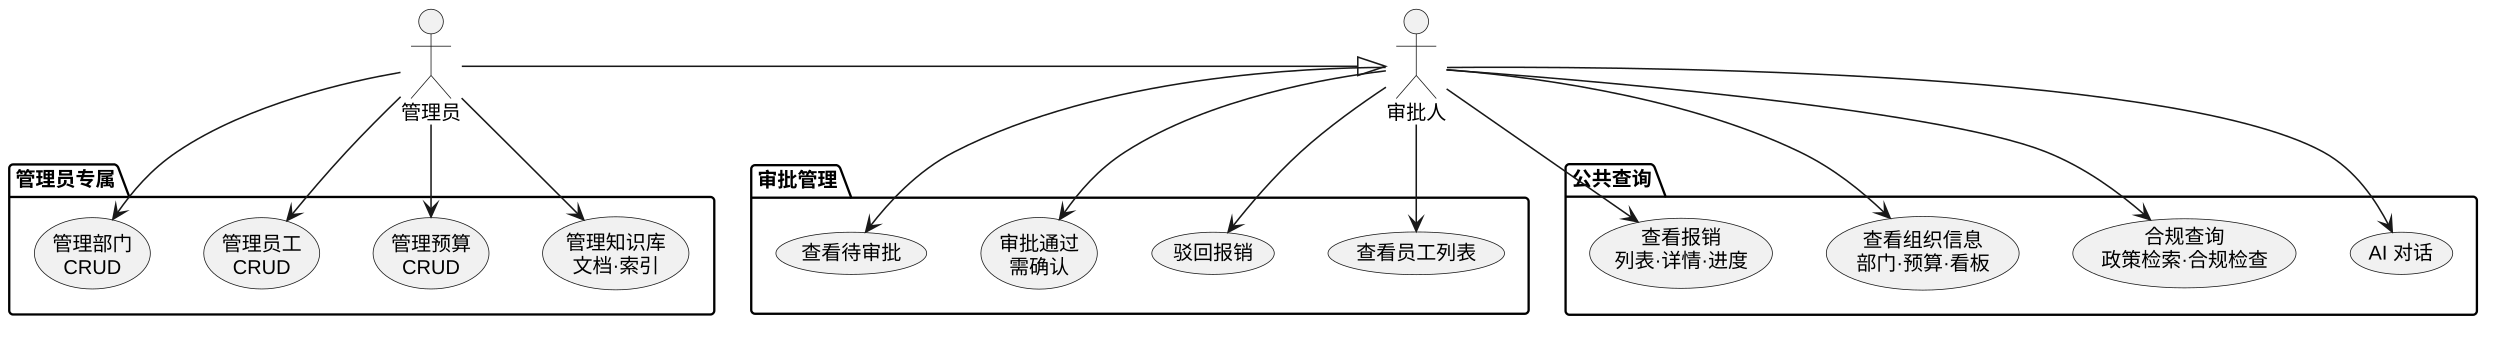
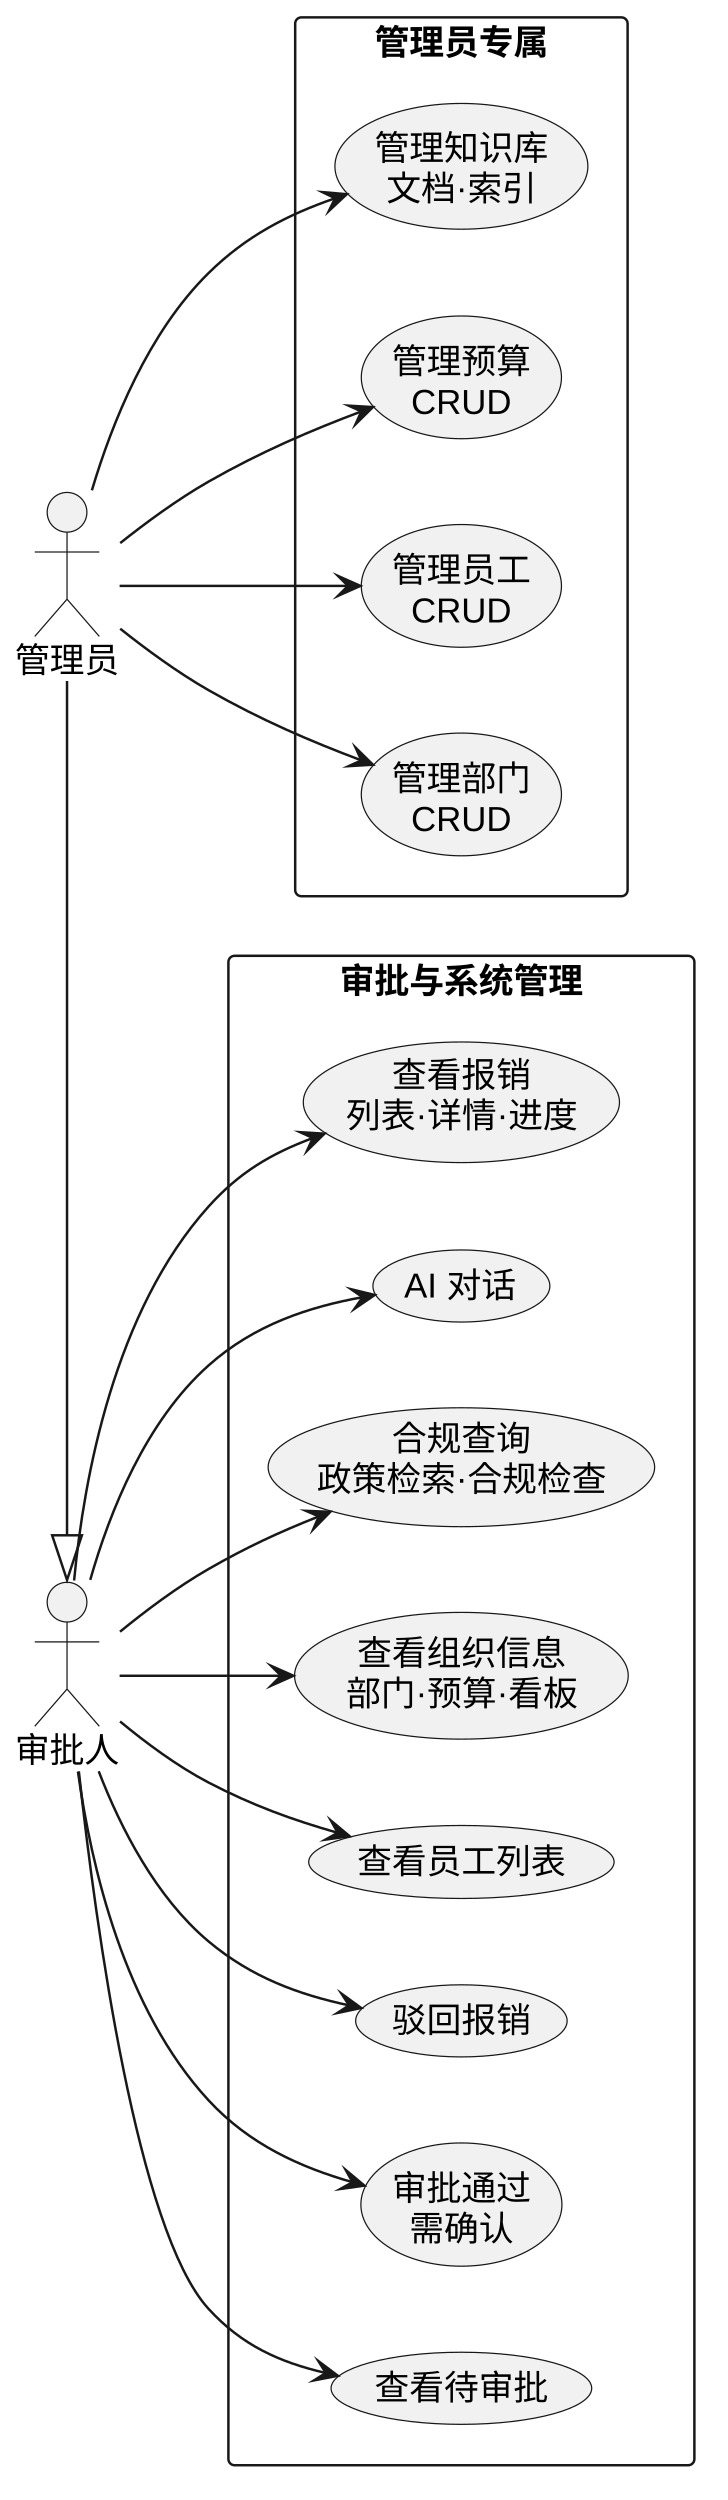
- <svg xmlns="http://www.w3.org/2000/svg" contentStyleType="text/css" data-diagram-type="DESCRIPTION" height="219px" preserveAspectRatio="none" style="width:1624px;height:219px;background:#FFFFFF;" version="1.1" viewBox="0 0 1624 219" width="1624px" zoomAndPan="magnify">
+ <svg xmlns="http://www.w3.org/2000/svg" contentStyleType="text/css" data-diagram-type="DESCRIPTION" height="1007px" preserveAspectRatio="none" style="width:293px;height:1007px;background:#FFFFFF;" version="1.1" viewBox="0 0 293 1007" width="293px" zoomAndPan="magnify">
  <defs />
  <g>
-     <g class="cluster" data-qualified-name="...." data-source-line="10" id="ent0004">
-       <path d="M490.5,107.29 L543.5,107.29 A3.75,3.75 0 0 1 546,109.79 L553,128.423 L990.5,128.423 A2.5,2.5 0 0 1 993,130.923 L993,201.32 A2.5,2.5 0 0 1 990.5,203.82 L490.5,203.82 A2.5,2.5 0 0 1 488,201.32 L488,109.79 A2.5,2.5 0 0 1 490.5,107.29" fill="none" style="stroke:#000000;stroke-width:1.5;" />
-       <line style="stroke:#000000;stroke-width:1.5;" x1="488" x2="553" y1="128.423" y2="128.423" />
-       <text fill="#000000" font-family="Arial" font-size="13" font-weight="700" lengthAdjust="spacing" textLength="52" x="492" y="121.357">审批管理</text>
+     <g class="cluster" data-qualified-name="......." data-source-line="11" id="ent0004">
+       <rect fill="none" height="608" rx="2.5" ry="2.5" style="stroke:#181818;stroke-width:1;" width="187.7" x="92" y="385" />
+       <text fill="#000000" font-family="Arial" font-size="14" font-weight="700" lengthAdjust="spacing" textLength="98" x="136.85" y="399.995">审批与系统管理</text>
    </g>
-     <g class="cluster" data-qualified-name="...." data-source-line="17" id="ent0009">
-       <path d="M1019.5,106.63 L1072.5,106.63 A3.75,3.75 0 0 1 1075,109.13 L1082,127.763 L1606.5,127.763 A2.5,2.5 0 0 1 1609,130.263 L1609,201.97 A2.5,2.5 0 0 1 1606.5,204.47 L1019.5,204.47 A2.5,2.5 0 0 1 1017,201.97 L1017,109.13 A2.5,2.5 0 0 1 1019.5,106.63" fill="none" style="stroke:#000000;stroke-width:1.5;" />
-       <line style="stroke:#000000;stroke-width:1.5;" x1="1017" x2="1082" y1="127.763" y2="127.763" />
-       <text fill="#000000" font-family="Arial" font-size="13" font-weight="700" lengthAdjust="spacing" textLength="52" x="1021" y="120.697">公共查询</text>
+     <g class="cluster" data-qualified-name="....." data-source-line="22" id="ent0013">
+       <rect fill="none" height="354" rx="2.5" ry="2.5" style="stroke:#181818;stroke-width:1;" width="133.9" x="118.9" y="7" />
+       <text fill="#000000" font-family="Arial" font-size="14" font-weight="700" lengthAdjust="spacing" textLength="70" x="150.85" y="21.995">管理员专属</text>
    </g>
-     <g class="cluster" data-qualified-name="....." data-source-line="24" id="ent0014">
-       <path d="M8.5,106.82 L74.5,106.82 A3.75,3.75 0 0 1 77,109.32 L84,127.953 L461.5,127.953 A2.5,2.5 0 0 1 464,130.453 L464,201.78 A2.5,2.5 0 0 1 461.5,204.28 L8.5,204.28 A2.5,2.5 0 0 1 6,201.78 L6,109.32 A2.5,2.5 0 0 1 8.5,106.82" fill="none" style="stroke:#000000;stroke-width:1.5;" />
-       <line style="stroke:#000000;stroke-width:1.5;" x1="6" x2="84" y1="127.953" y2="127.953" />
-       <text fill="#000000" font-family="Arial" font-size="13" font-weight="700" lengthAdjust="spacing" textLength="65" x="10" y="120.887">管理员专属</text>
+     <g class="entity" data-qualified-name="........UC1" data-source-line="12" id="ent0005">
+       <ellipse cx="185.847" cy="962.004" fill="#F1F1F1" rx="52.497" ry="14.524" style="stroke:#181818;stroke-width:0.5;" />
+       <text fill="#000000" font-family="Arial" font-size="14" lengthAdjust="spacing" textLength="70" x="150.847" y="966.652">查看待审批</text>
    </g>
-     <g class="entity" data-qualified-name=".....UC1" data-source-line="11" id="ent0005">
-       <ellipse cx="553.002" cy="164.55" fill="#F1F1F1" rx="48.962" ry="13.7" style="stroke:#181818;stroke-width:0.5;" />
-       <text fill="#000000" font-family="Arial" font-size="13" lengthAdjust="spacing" textLength="65" x="520.502" y="168.617">查看待审批</text>
+     <g class="entity" data-qualified-name="........UC2" data-source-line="13" id="ent0006">
+       <ellipse cx="185.855" cy="888.003" fill="#F1F1F1" rx="40.495" ry="24.823" style="stroke:#181818;stroke-width:0.5;" />
+       <text fill="#000000" font-family="Arial" font-size="14" lengthAdjust="spacing" textLength="56" x="157.855" y="886.286">审批通过</text>
+       <text fill="#000000" font-family="Arial" font-size="14" lengthAdjust="spacing" textLength="42" x="164.855" y="902.583">需确认</text>
    </g>
-     <g class="entity" data-qualified-name=".....UC2" data-source-line="12" id="ent0006">
-       <ellipse cx="674.997" cy="164.554" fill="#F1F1F1" rx="37.817" ry="23.265" style="stroke:#181818;stroke-width:0.5;" />
-       <text fill="#000000" font-family="Arial" font-size="13" lengthAdjust="spacing" textLength="52" x="648.997" y="162.71">审批通过</text>
-       <text fill="#000000" font-family="Arial" font-size="13" lengthAdjust="spacing" textLength="39" x="655.497" y="177.842">需确认</text>
+     <g class="entity" data-qualified-name="........UC3" data-source-line="14" id="ent0007">
+       <ellipse cx="185.848" cy="814.004" fill="#F1F1F1" rx="42.598" ry="14.524" style="stroke:#181818;stroke-width:0.5;" />
+       <text fill="#000000" font-family="Arial" font-size="14" lengthAdjust="spacing" textLength="56" x="157.848" y="818.652">驳回报销</text>
    </g>
-     <g class="entity" data-qualified-name=".....UC3" data-source-line="13" id="ent0007">
-       <ellipse cx="788" cy="164.55" fill="#F1F1F1" rx="39.77" ry="13.7" style="stroke:#181818;stroke-width:0.5;" />
-       <text fill="#000000" font-family="Arial" font-size="13" lengthAdjust="spacing" textLength="52" x="762" y="168.617">驳回报销</text>
+     <g class="entity" data-qualified-name="........UC4" data-source-line="15" id="ent0008">
+       <ellipse cx="185.854" cy="750.003" fill="#F1F1F1" rx="61.514" ry="14.703" style="stroke:#181818;stroke-width:0.5;" />
+       <text fill="#000000" font-family="Arial" font-size="14" lengthAdjust="spacing" textLength="84" x="143.854" y="754.651">查看员工列表</text>
    </g>
-     <g class="entity" data-qualified-name=".....UC4" data-source-line="14" id="ent0008">
-       <ellipse cx="920.005" cy="164.547" fill="#F1F1F1" rx="57.335" ry="13.867" style="stroke:#181818;stroke-width:0.5;" />
-       <text fill="#000000" font-family="Arial" font-size="13" lengthAdjust="spacing" textLength="78" x="881.005" y="168.613">查看员工列表</text>
+     <g class="entity" data-qualified-name="........UC5" data-source-line="16" id="ent0009">
+       <ellipse cx="185.85" cy="674.998" fill="#F1F1F1" rx="67.21" ry="25.528" style="stroke:#181818;stroke-width:0.5;" />
+       <text fill="#000000" font-family="Arial" font-size="14" lengthAdjust="spacing" textLength="84" x="143.85" y="670.755">查看组织信息</text>
+       <text fill="#000000" font-family="Arial" font-size="14" lengthAdjust="spacing" textLength="92.9" x="139.4" y="687.051">部门·预算·看板</text>
    </g>
-     <g class="entity" data-qualified-name=".....UC5" data-source-line="18" id="ent0010">
-       <ellipse cx="1092.004" cy="164.551" fill="#F1F1F1" rx="59.354" ry="22.771" style="stroke:#181818;stroke-width:0.5;" />
-       <text fill="#000000" font-family="Arial" font-size="13" lengthAdjust="spacing" textLength="52" x="1066.004" y="158.643">查看报销</text>
-       <text fill="#000000" font-family="Arial" font-size="13" lengthAdjust="spacing" textLength="86.265" x="1048.871" y="173.776">列表·详情·进度</text>
+     <g class="entity" data-qualified-name="........UC6" data-source-line="17" id="ent0010">
+       <ellipse cx="185.849" cy="591" fill="#F1F1F1" rx="77.849" ry="23.95" style="stroke:#181818;stroke-width:0.5;" />
+       <text fill="#000000" font-family="Arial" font-size="14" lengthAdjust="spacing" textLength="56" x="157.849" y="584.368">合规查询</text>
+       <text fill="#000000" font-family="Arial" font-size="14" lengthAdjust="spacing" textLength="116.45" x="127.624" y="600.665">政策检索·合规检查</text>
    </g>
-     <g class="entity" data-qualified-name=".....UC6" data-source-line="19" id="ent0011">
-       <ellipse cx="1249.004" cy="164.549" fill="#F1F1F1" rx="62.624" ry="23.919" style="stroke:#181818;stroke-width:0.5;" />
-       <text fill="#000000" font-family="Arial" font-size="13" lengthAdjust="spacing" textLength="78" x="1210.004" y="160.358">查看组织信息</text>
-       <text fill="#000000" font-family="Arial" font-size="13" lengthAdjust="spacing" textLength="86.265" x="1205.871" y="175.491">部门·预算·看板</text>
+     <g class="entity" data-qualified-name="........UC7" data-source-line="18" id="ent0011">
+       <ellipse cx="185.847" cy="518.004" fill="#F1F1F1" rx="35.637" ry="14.524" style="stroke:#181818;stroke-width:0.5;" />
+       <text fill="#000000" font-family="Arial" font-size="14" lengthAdjust="spacing" textLength="46.156" x="162.769" y="522.652">AI 对话</text>
    </g>
-     <g class="entity" data-qualified-name=".....UC7" data-source-line="20" id="ent0012">
-       <ellipse cx="1419.003" cy="164.554" fill="#F1F1F1" rx="72.503" ry="22.453" style="stroke:#181818;stroke-width:0.5;" />
-       <text fill="#000000" font-family="Arial" font-size="13" lengthAdjust="spacing" textLength="52" x="1393.003" y="158.145">合规查询</text>
-       <text fill="#000000" font-family="Arial" font-size="13" lengthAdjust="spacing" textLength="108.132" x="1364.937" y="173.278">政策检索·合规检查</text>
+     <g class="entity" data-qualified-name="........UC8" data-source-line="19" id="ent0012">
+       <ellipse cx="185.848" cy="444.002" fill="#F1F1F1" rx="63.688" ry="24.292" style="stroke:#181818;stroke-width:0.5;" />
+       <text fill="#000000" font-family="Arial" font-size="14" lengthAdjust="spacing" textLength="56" x="157.848" y="437.909">查看报销</text>
+       <text fill="#000000" font-family="Arial" font-size="14" lengthAdjust="spacing" textLength="92.9" x="139.398" y="454.205">列表·详情·进度</text>
    </g>
-     <g class="entity" data-qualified-name=".....UC8" data-source-line="21" id="ent0013">
-       <ellipse cx="1559.996" cy="164.55" fill="#F1F1F1" rx="33.306" ry="13.7" style="stroke:#181818;stroke-width:0.5;" />
-       <text fill="#000000" font-family="Arial" font-size="13" lengthAdjust="spacing" textLength="42.859" x="1538.566" y="168.617">AI 对话</text>
+     <g class="entity" data-qualified-name="......UC9" data-source-line="23" id="ent0014">
+       <ellipse cx="185.845" cy="319.999" fill="#F1F1F1" rx="40.315" ry="24.719" style="stroke:#181818;stroke-width:0.5;" />
+       <text fill="#000000" font-family="Arial" font-size="14" lengthAdjust="spacing" textLength="56" x="157.845" y="318.439">管理部门</text>
+       <text fill="#000000" font-family="Arial" font-size="14" lengthAdjust="spacing" textLength="40.53" x="165.58" y="334.736">CRUD</text>
    </g>
-     <g class="entity" data-qualified-name="......UC9" data-source-line="25" id="ent0015">
-       <ellipse cx="60" cy="164.548" fill="#F1F1F1" rx="37.65" ry="23.168" style="stroke:#181818;stroke-width:0.5;" />
-       <text fill="#000000" font-family="Arial" font-size="13" lengthAdjust="spacing" textLength="52" x="34" y="162.849">管理部门</text>
-       <text fill="#000000" font-family="Arial" font-size="13" lengthAdjust="spacing" textLength="37.635" x="41.182" y="177.982">CRUD</text>
+     <g class="entity" data-qualified-name="......UC10" data-source-line="24" id="ent0015">
+       <ellipse cx="185.845" cy="235.999" fill="#F1F1F1" rx="40.315" ry="24.719" style="stroke:#181818;stroke-width:0.5;" />
+       <text fill="#000000" font-family="Arial" font-size="14" lengthAdjust="spacing" textLength="56" x="157.845" y="234.439">管理员工</text>
+       <text fill="#000000" font-family="Arial" font-size="14" lengthAdjust="spacing" textLength="40.53" x="165.58" y="250.736">CRUD</text>
    </g>
-     <g class="entity" data-qualified-name="......UC10" data-source-line="26" id="ent0016">
-       <ellipse cx="170" cy="164.548" fill="#F1F1F1" rx="37.65" ry="23.168" style="stroke:#181818;stroke-width:0.5;" />
-       <text fill="#000000" font-family="Arial" font-size="13" lengthAdjust="spacing" textLength="52" x="144" y="162.849">管理员工</text>
-       <text fill="#000000" font-family="Arial" font-size="13" lengthAdjust="spacing" textLength="37.635" x="151.183" y="177.982">CRUD</text>
+     <g class="entity" data-qualified-name="......UC11" data-source-line="25" id="ent0016">
+       <ellipse cx="185.845" cy="151.999" fill="#F1F1F1" rx="40.315" ry="24.719" style="stroke:#181818;stroke-width:0.5;" />
+       <text fill="#000000" font-family="Arial" font-size="14" lengthAdjust="spacing" textLength="56" x="157.845" y="150.439">管理预算</text>
+       <text fill="#000000" font-family="Arial" font-size="14" lengthAdjust="spacing" textLength="40.53" x="165.58" y="166.736">CRUD</text>
    </g>
-     <g class="entity" data-qualified-name="......UC11" data-source-line="27" id="ent0017">
-       <ellipse cx="280" cy="164.548" fill="#F1F1F1" rx="37.65" ry="23.168" style="stroke:#181818;stroke-width:0.5;" />
-       <text fill="#000000" font-family="Arial" font-size="13" lengthAdjust="spacing" textLength="52" x="254" y="162.849">管理预算</text>
-       <text fill="#000000" font-family="Arial" font-size="13" lengthAdjust="spacing" textLength="37.635" x="261.183" y="177.982">CRUD</text>
+     <g class="entity" data-qualified-name="......UC12" data-source-line="26" id="ent0017">
+       <ellipse cx="185.85" cy="66.997" fill="#F1F1F1" rx="50.95" ry="25.327" style="stroke:#181818;stroke-width:0.5;" />
+       <text fill="#000000" font-family="Arial" font-size="14" lengthAdjust="spacing" textLength="70" x="150.85" y="64.533">管理知识库</text>
+       <text fill="#000000" font-family="Arial" font-size="14" lengthAdjust="spacing" textLength="60.45" x="155.625" y="80.829">文档·索引</text>
    </g>
-     <g class="entity" data-qualified-name="......UC12" data-source-line="28" id="ent0018">
-       <ellipse cx="399.995" cy="164.552" fill="#F1F1F1" rx="47.525" ry="23.732" style="stroke:#181818;stroke-width:0.5;" />
-       <text fill="#000000" font-family="Arial" font-size="13" lengthAdjust="spacing" textLength="65" x="367.495" y="162.014">管理知识库</text>
-       <text fill="#000000" font-family="Arial" font-size="13" lengthAdjust="spacing" textLength="56.132" x="371.929" y="177.147">文档·索引</text>
+     <g class="entity" data-qualified-name="App" data-source-line="6" id="ent0001">
+       <ellipse cx="27" cy="645.35" fill="#F1F1F1" rx="8" ry="8" style="stroke:#181818;stroke-width:0.5;" />
+       <path d="M27,653.35 L27,680.35 M14,661.35 L40,661.35 M27,680.35 L14,695.35 M27,680.35 L40,695.35" fill="none" style="stroke:#181818;stroke-width:0.5;" />
+       <text fill="#000000" font-family="Arial" font-size="14" lengthAdjust="spacing" textLength="42" x="6" y="709.845">审批人</text>
    </g>
-     <g class="entity" data-qualified-name="App" data-source-line="5" id="ent0001">
-       <ellipse cx="920" cy="14" fill="#F1F1F1" rx="8" ry="8" style="stroke:#181818;stroke-width:0.5;" />
-       <path d="M920,22 L920,49 M907,30 L933,30 M920,49 L907,64 M920,49 L933,64" fill="none" style="stroke:#181818;stroke-width:0.5;" />
-       <text fill="#000000" font-family="Arial" font-size="13" lengthAdjust="spacing" textLength="39" x="900.5" y="77.567">审批人</text>
+     <g class="entity" data-qualified-name="Adm" data-source-line="7" id="ent0002">
+       <ellipse cx="27" cy="206.35" fill="#F1F1F1" rx="8" ry="8" style="stroke:#181818;stroke-width:0.5;" />
+       <path d="M27,214.35 L27,241.35 M14,222.35 L40,222.35 M27,241.35 L14,256.35 M27,241.35 L40,256.35" fill="none" style="stroke:#181818;stroke-width:0.5;" />
+       <text fill="#000000" font-family="Arial" font-size="14" lengthAdjust="spacing" textLength="42" x="6" y="270.845">管理员</text>
    </g>
-     <g class="entity" data-qualified-name="Adm" data-source-line="6" id="ent0002">
-       <ellipse cx="280" cy="14" fill="#F1F1F1" rx="8" ry="8" style="stroke:#181818;stroke-width:0.5;" />
-       <path d="M280,22 L280,49 M267,30 L293,30 M280,49 L267,64 M280,49 L293,64" fill="none" style="stroke:#181818;stroke-width:0.5;" />
-       <text fill="#000000" font-family="Arial" font-size="13" lengthAdjust="spacing" textLength="39" x="260.5" y="77.567">管理员</text>
+     <g class="link" data-entity-1="ent0002" data-entity-2="ent0001" data-link-type="extension" data-source-line="9" id="lnk3">
+       <path d="M27,274.32 C27,395.02 27,497.72 27,618.42" fill="none" id="Adm-to-App" style="stroke:#181818;stroke-width:1;" />
+       <polygon fill="none" points="27,636.42,33,618.42,21,618.42,27,636.42" style="stroke:#181818;stroke-width:1;stroke-linejoin:miter;stroke-miterlimit:10;" />
    </g>
-     <g class="link" data-entity-1="ent0002" data-entity-2="ent0001" data-link-type="extension" data-source-line="8" id="lnk3">
-       <path d="M300,43.07 C500.01,43.07 682.01,43.07 882.02,43.07" fill="none" id="Adm-to-App" style="stroke:#181818;stroke-width:1;" />
-       <polygon fill="none" points="900.02,43.07,882.02,37.07,882.02,49.07,900.02,43.07" style="stroke:#181818;stroke-width:1;stroke-linejoin:miter;stroke-miterlimit:10;" />
+     <g class="link" data-entity-1="ent0001" data-entity-2="ent0005" data-link-type="dependency" data-source-line="29" id="lnk18">
+       <path d="M31.76,713.51 C38.67,776.74 55.39,898.66 84,930 C97.37,944.65 112.539,951.512 131.239,955.842" fill="none" id="App-to-UC1" style="stroke:#181818;stroke-width:1;" />
+       <polygon fill="#181818" points="136.11,956.97,128.244,951.043,131.239,955.842,126.44,958.837,136.11,956.97" style="stroke:#181818;stroke-width:1;stroke-linejoin:miter;stroke-miterlimit:10;" />
    </g>
-     <g class="link" data-entity-1="ent0001" data-entity-2="ent0005" data-link-type="dependency" data-source-line="31" id="lnk19">
-       <path d="M900.15,43.79 C850.18,43.9 716.28,49.14 620,98.63 C595.51,111.22 577.068,131.772 565.378,146.812" fill="none" id="App-to-UC1" style="stroke:#181818;stroke-width:1;" />
-       <polygon fill="#181818" points="562.31,150.76,570.991,146.109,565.378,146.812,564.675,141.199,562.31,150.76" style="stroke:#181818;stroke-width:1;stroke-linejoin:miter;stroke-miterlimit:10;" />
+     <g class="link" data-entity-1="ent0001" data-entity-2="ent0006" data-link-type="dependency" data-source-line="30" id="lnk19">
+       <path d="M31.4,713.62 C36.67,751.68 50.06,809.3 84,846 C100.48,863.82 120.884,872.942 141.984,878.992" fill="none" id="App-to-UC2" style="stroke:#181818;stroke-width:1;" />
+       <polygon fill="#181818" points="146.79,880.37,139.241,874.044,141.984,878.992,137.036,881.735,146.79,880.37" style="stroke:#181818;stroke-width:1;stroke-linejoin:miter;stroke-miterlimit:10;" />
    </g>
-     <g class="link" data-entity-1="ent0001" data-entity-2="ent0006" data-link-type="dependency" data-source-line="32" id="lnk20">
-       <path d="M900.26,46.02 C864.1,50.38 785.92,63.43 731,98.63 C713.46,109.88 701.227,124.15 691.147,138.48" fill="none" id="App-to-UC2" style="stroke:#181818;stroke-width:1;" />
-       <polygon fill="#181818" points="688.27,142.57,696.72,137.51,691.147,138.48,690.176,132.907,688.27,142.57" style="stroke:#181818;stroke-width:1;stroke-linejoin:miter;stroke-miterlimit:10;" />
+     <g class="link" data-entity-1="ent0001" data-entity-2="ent0007" data-link-type="dependency" data-source-line="31" id="lnk20">
+       <path d="M39.76,713.47 C48.57,736.32 62.8,764.21 84,782 C101.31,796.52 120.382,803.418 140.602,807.768" fill="none" id="App-to-UC3" style="stroke:#181818;stroke-width:1;" />
+       <polygon fill="#181818" points="145.49,808.82,137.533,803.017,140.602,807.768,135.85,810.838,145.49,808.82" style="stroke:#181818;stroke-width:1;stroke-linejoin:miter;stroke-miterlimit:10;" />
    </g>
-     <g class="link" data-entity-1="ent0001" data-entity-2="ent0007" data-link-type="dependency" data-source-line="33" id="lnk21">
-       <path d="M900.3,56.64 C884.62,67.05 862.49,82.68 845,98.63 C826.83,115.21 811.651,133.268 800.851,146.928" fill="none" id="App-to-UC3" style="stroke:#181818;stroke-width:1;" />
-       <polygon fill="#181818" points="797.75,150.85,806.47,146.271,800.851,146.928,800.194,141.309,797.75,150.85" style="stroke:#181818;stroke-width:1;stroke-linejoin:miter;stroke-miterlimit:10;" />
+     <g class="link" data-entity-1="ent0001" data-entity-2="ent0008" data-link-type="dependency" data-source-line="32" id="lnk21">
+       <path d="M48.36,693.4 C58.5,701.81 71.29,711.36 84,718 C101.75,727.26 117.862,733.067 136.032,738.257" fill="none" id="App-to-UC4" style="stroke:#181818;stroke-width:1;" />
+       <polygon fill="#181818" points="140.84,739.63,133.285,733.312,136.032,738.257,131.088,741.004,140.84,739.63" style="stroke:#181818;stroke-width:1;stroke-linejoin:miter;stroke-miterlimit:10;" />
    </g>
-     <g class="link" data-entity-1="ent0001" data-entity-2="ent0008" data-link-type="dependency" data-source-line="34" id="lnk22">
-       <path d="M920,80.89 C920,104.48 920,128.68 920,145.31" fill="none" id="App-to-UC4" style="stroke:#181818;stroke-width:1;" />
-       <polygon fill="#181818" points="920,150.31,924,141.31,920,145.31,916,141.31,920,150.31" style="stroke:#181818;stroke-width:1;stroke-linejoin:miter;stroke-miterlimit:10;" />
+     <g class="link" data-entity-1="ent0001" data-entity-2="ent0009" data-link-type="dependency" data-source-line="33" id="lnk22">
+       <path d="M48.18,675 C65.97,675 87.92,675 113.2,675" fill="none" id="App-to-UC5" style="stroke:#181818;stroke-width:1;" />
+       <polygon fill="#181818" points="118.2,675,109.2,671,113.2,675,109.2,679,118.2,675" style="stroke:#181818;stroke-width:1;stroke-linejoin:miter;stroke-miterlimit:10;" />
    </g>
-     <g class="link" data-entity-1="ent0001" data-entity-2="ent0010" data-link-type="dependency" data-source-line="35" id="lnk23">
-       <path d="M939.73,57.77 C970.26,78.98 1024.964,116.977 1059.884,141.237" fill="none" id="App-to-UC5" style="stroke:#181818;stroke-width:1;" />
-       <polygon fill="#181818" points="1063.99,144.09,1058.881,135.67,1059.884,141.237,1054.316,142.24,1063.99,144.09" style="stroke:#181818;stroke-width:1;stroke-linejoin:miter;stroke-miterlimit:10;" />
+     <g class="link" data-entity-1="ent0001" data-entity-2="ent0010" data-link-type="dependency" data-source-line="34" id="lnk23">
+       <path d="M48.33,657.26 C58.57,648.89 71.45,639.19 84,632 C99.33,623.21 112.273,617.216 128.413,610.806" fill="none" id="App-to-UC6" style="stroke:#181818;stroke-width:1;" />
+       <polygon fill="#181818" points="133.06,608.96,123.219,608.564,128.413,610.806,126.172,616,133.06,608.96" style="stroke:#181818;stroke-width:1;stroke-linejoin:miter;stroke-miterlimit:10;" />
    </g>
-     <g class="link" data-entity-1="ent0001" data-entity-2="ent0011" data-link-type="dependency" data-source-line="36" id="lnk24">
-       <path d="M939.73,45.3 C983.2,48.65 1089.65,60.43 1169,98.63 C1191.24,109.34 1209.124,123.927 1224.224,138.267" fill="none" id="App-to-UC6" style="stroke:#181818;stroke-width:1;" />
-       <polygon fill="#181818" points="1227.85,141.71,1224.078,132.612,1224.224,138.267,1218.569,138.413,1227.85,141.71" style="stroke:#181818;stroke-width:1;stroke-linejoin:miter;stroke-miterlimit:10;" />
+     <g class="link" data-entity-1="ent0001" data-entity-2="ent0011" data-link-type="dependency" data-source-line="35" id="lnk24">
+       <path d="M36.35,636.38 C44.23,608.73 58.71,572.56 84,550 C102.5,533.49 124.62,526.391 146.04,522.511" fill="none" id="App-to-UC7" style="stroke:#181818;stroke-width:1;" />
+       <polygon fill="#181818" points="150.96,521.62,141.391,519.288,146.04,522.511,142.817,527.16,150.96,521.62" style="stroke:#181818;stroke-width:1;stroke-linejoin:miter;stroke-miterlimit:10;" />
    </g>
-     <g class="link" data-entity-1="ent0001" data-entity-2="ent0012" data-link-type="dependency" data-source-line="37" id="lnk25">
-       <path d="M939.56,45.41 C1010.87,50.49 1256.45,69.76 1329,98.63 C1354.6,108.82 1375.899,124.608 1393.059,139.458" fill="none" id="App-to-UC7" style="stroke:#181818;stroke-width:1;" />
-       <polygon fill="#181818" points="1396.84,142.73,1392.652,133.816,1393.059,139.458,1387.417,139.865,1396.84,142.73" style="stroke:#181818;stroke-width:1;stroke-linejoin:miter;stroke-miterlimit:10;" />
+     <g class="link" data-entity-1="ent0001" data-entity-2="ent0012" data-link-type="dependency" data-source-line="36" id="lnk25">
+       <path d="M29.85,636.63 C33.83,594.77 46.14,528.13 84,486 C96.3,472.32 109.066,464.719 126.016,458.389" fill="none" id="App-to-UC8" style="stroke:#181818;stroke-width:1;" />
+       <polygon fill="#181818" points="130.7,456.64,120.869,456.041,126.016,458.389,123.668,463.536,130.7,456.64" style="stroke:#181818;stroke-width:1;stroke-linejoin:miter;stroke-miterlimit:10;" />
    </g>
-     <g class="link" data-entity-1="ent0001" data-entity-2="ent0013" data-link-type="dependency" data-source-line="38" id="lnk26">
-       <path d="M939.96,43.84 C1031.12,43.1 1407.76,43.5 1509,98.63 C1530.52,110.35 1543.75,130.94 1551.69,146.27" fill="none" id="App-to-UC8" style="stroke:#181818;stroke-width:1;" />
-       <polygon fill="#181818" points="1553.99,150.71,1553.403,140.879,1551.69,146.27,1546.299,144.558,1553.99,150.71" style="stroke:#181818;stroke-width:1;stroke-linejoin:miter;stroke-miterlimit:10;" />
+     <g class="link" data-entity-1="ent0002" data-entity-2="ent0014" data-link-type="dependency" data-source-line="38" id="lnk26">
+       <path d="M48.42,253.25 C58.68,261.41 71.55,270.89 84,278 C105.08,290.04 125.609,298.782 145.549,306.272" fill="none" id="Adm-to-UC9" style="stroke:#181818;stroke-width:1;" />
+       <polygon fill="#181818" points="150.23,308.03,143.211,301.121,145.549,306.272,140.398,308.61,150.23,308.03" style="stroke:#181818;stroke-width:1;stroke-linejoin:miter;stroke-miterlimit:10;" />
    </g>
-     <g class="link" data-entity-1="ent0002" data-entity-2="ent0015" data-link-type="dependency" data-source-line="40" id="lnk27">
-       <path d="M260.17,47.03 C227.54,52.66 161.52,67.24 115,98.63 C97.98,110.12 86.097,124.173 76.167,138.363" fill="none" id="Adm-to-UC9" style="stroke:#181818;stroke-width:1;" />
-       <polygon fill="#181818" points="73.3,142.46,81.737,137.38,76.167,138.363,75.183,132.793,73.3,142.46" style="stroke:#181818;stroke-width:1;stroke-linejoin:miter;stroke-miterlimit:10;" />
+     <g class="link" data-entity-1="ent0002" data-entity-2="ent0015" data-link-type="dependency" data-source-line="39" id="lnk27">
+       <path d="M48.18,236 C72.59,236 109.24,236 140.16,236" fill="none" id="Adm-to-UC10" style="stroke:#181818;stroke-width:1;" />
+       <polygon fill="#181818" points="145.16,236,136.16,232,140.16,236,136.16,240,145.16,236" style="stroke:#181818;stroke-width:1;stroke-linejoin:miter;stroke-miterlimit:10;" />
    </g>
-     <g class="link" data-entity-1="ent0002" data-entity-2="ent0016" data-link-type="dependency" data-source-line="41" id="lnk28">
-       <path d="M260.24,62.86 C249.58,73.2 236.32,86.38 225,98.63 C211.56,113.17 200.298,126.41 189.588,139.42" fill="none" id="Adm-to-UC10" style="stroke:#181818;stroke-width:1;" />
-       <polygon fill="#181818" points="186.41,143.28,195.218,138.874,189.588,139.42,189.042,133.789,186.41,143.28" style="stroke:#181818;stroke-width:1;stroke-linejoin:miter;stroke-miterlimit:10;" />
+     <g class="link" data-entity-1="ent0002" data-entity-2="ent0016" data-link-type="dependency" data-source-line="40" id="lnk28">
+       <path d="M48.42,218.75 C58.68,210.59 71.55,201.11 84,194 C105.08,181.96 125.609,173.218 145.549,165.728" fill="none" id="Adm-to-UC11" style="stroke:#181818;stroke-width:1;" />
+       <polygon fill="#181818" points="150.23,163.97,140.398,163.39,145.549,165.728,143.211,170.879,150.23,163.97" style="stroke:#181818;stroke-width:1;stroke-linejoin:miter;stroke-miterlimit:10;" />
    </g>
-     <g class="link" data-entity-1="ent0002" data-entity-2="ent0017" data-link-type="dependency" data-source-line="42" id="lnk29">
-       <path d="M280,80.89 C280,100.5 280,119 280,135.92" fill="none" id="Adm-to-UC11" style="stroke:#181818;stroke-width:1;" />
-       <polygon fill="#181818" points="280,140.92,284,131.92,280,135.92,276,131.92,280,140.92" style="stroke:#181818;stroke-width:1;stroke-linejoin:miter;stroke-miterlimit:10;" />
-     </g>
-     <g class="link" data-entity-1="ent0002" data-entity-2="ent0018" data-link-type="dependency" data-source-line="43" id="lnk30">
-       <path d="M299.87,63.75 C310.33,74.12 323.37,87.06 335,98.63 C349.81,113.37 362.945,126.495 375.695,139.244" fill="none" id="Adm-to-UC12" style="stroke:#181818;stroke-width:1;" />
-       <polygon fill="#181818" points="379.23,142.78,375.695,133.588,375.695,139.244,370.038,139.244,379.23,142.78" style="stroke:#181818;stroke-width:1;stroke-linejoin:miter;stroke-miterlimit:10;" />
+     <g class="link" data-entity-1="ent0002" data-entity-2="ent0017" data-link-type="dependency" data-source-line="41" id="lnk29">
+       <path d="M37.02,197.49 C45.2,170.01 59.78,133.85 84,110 C99.26,94.97 115.856,86.489 134.966,79.859" fill="none" id="Adm-to-UC12" style="stroke:#181818;stroke-width:1;" />
+       <polygon fill="#181818" points="139.69,78.22,129.876,77.391,134.966,79.859,132.498,84.949,139.69,78.22" style="stroke:#181818;stroke-width:1;stroke-linejoin:miter;stroke-miterlimit:10;" />
    </g>
  </g>
</svg>
